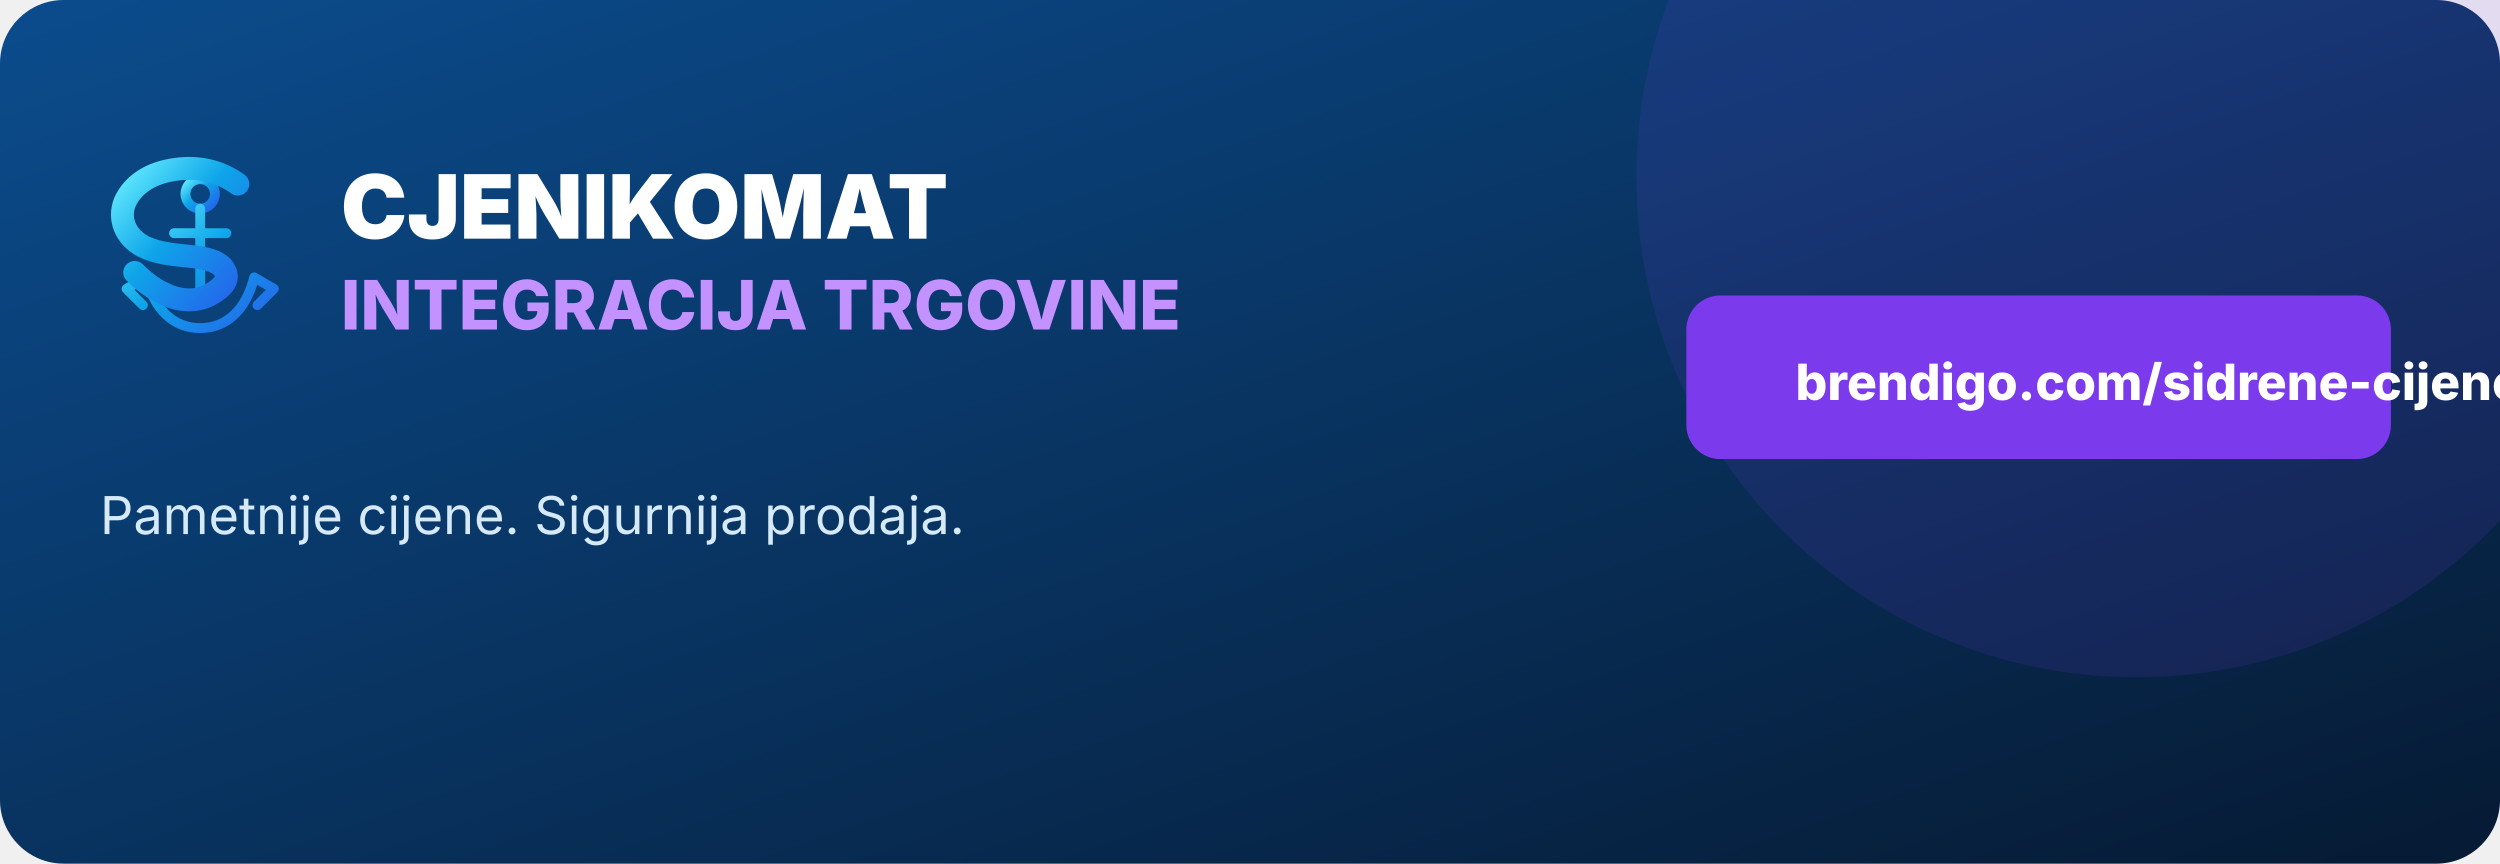
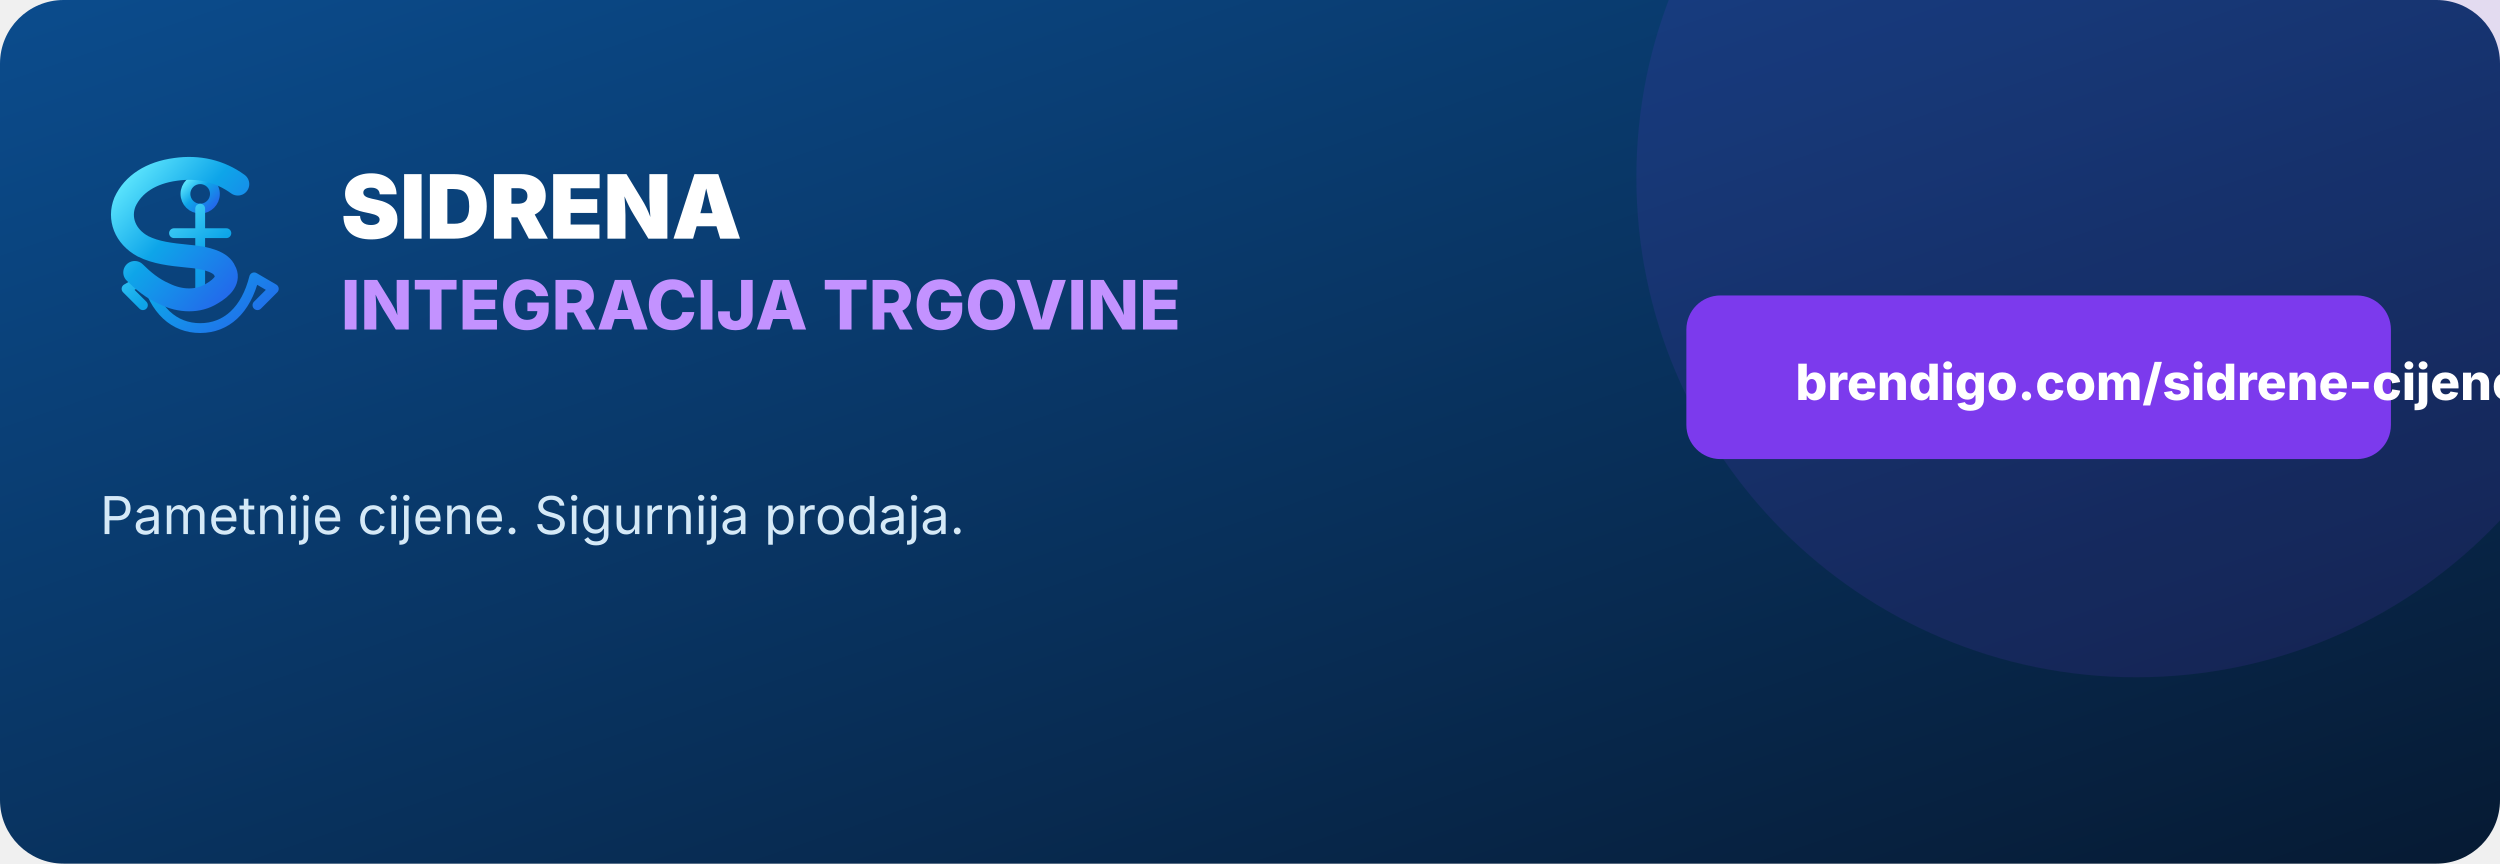
<svg xmlns="http://www.w3.org/2000/svg" viewBox="0 0 1100 380" role="img" aria-labelledby="t">
  <defs>
    <linearGradient id="n" x1="0" y1="0" x2="1" y2="1">
      <stop stop-color="#0B4C8D" />
      <stop offset="1" stop-color="#061A33" />
    </linearGradient>
    <linearGradient id="m" x1="0" y1="0" x2="1" y2="1">
      <stop stop-color="#65ECFF" />
      <stop offset=".45" stop-color="#0EA5E9" />
      <stop offset="1" stop-color="#2563EB" />
    </linearGradient>
  </defs>
  <rect width="1100" height="380" rx="28" fill="url(#n)" />
  <circle cx="940" cy="78" r="220" fill="#7C3AED" opacity=".12" />
  <g transform="translate(42 63) scale(.72)">
    <g fill="none" stroke="url(#m)" stroke-linecap="round" stroke-linejoin="round">
      <circle cx="64" cy="31" r="9" stroke-width="6" />
      <path d="M64 40v52M48 55h32M31 82c5 20 17 31 33 31s28-11 33-31M31 82l-12 7 10 10m68-17 12 7-10 10" stroke-width="6" />
      <path d="M87 25c-11-8-24-11-38-9-15 2-26 9-31 20-4 10 0 21 11 27 8 4 17 5 27 6 13 1 21 4 23 9 3 5-1 10-8 14-8 5-19 5-29 0-7-3-13-8-18-13" stroke-width="14" />
    </g>
  </g>
-   <text x="150" y="105" fill="#fff" font-family="Inter,Segoe UI,Arial,sans-serif" font-size="39" font-weight="850">CJENIKOMAT</text>
+   <text x="150" y="105" fill="#fff" font-family="Inter,Segoe UI,Arial,sans-serif" font-size="39" font-weight="850">SIDRENA</text>
  <text x="150" y="145" fill="#C392FF" font-family="Inter,Segoe UI,Arial,sans-serif" font-size="30" font-weight="800">INTEGRACIJA TRGOVINE</text>
  <text x="44" y="235" fill="#D5E9F7" font-family="Inter,Segoe UI,Arial,sans-serif" font-size="23">Pametnije cijene. Sigurnija prodaja.</text>
  <rect x="742" y="130" width="310" height="72" rx="15" fill="#7C3AED" />
  <text x="790" y="176" fill="#fff" font-family="Inter,Segoe UI,Arial,sans-serif" font-size="22" font-weight="800">brendigo.com/sidrene-cijene</text>
</svg>
